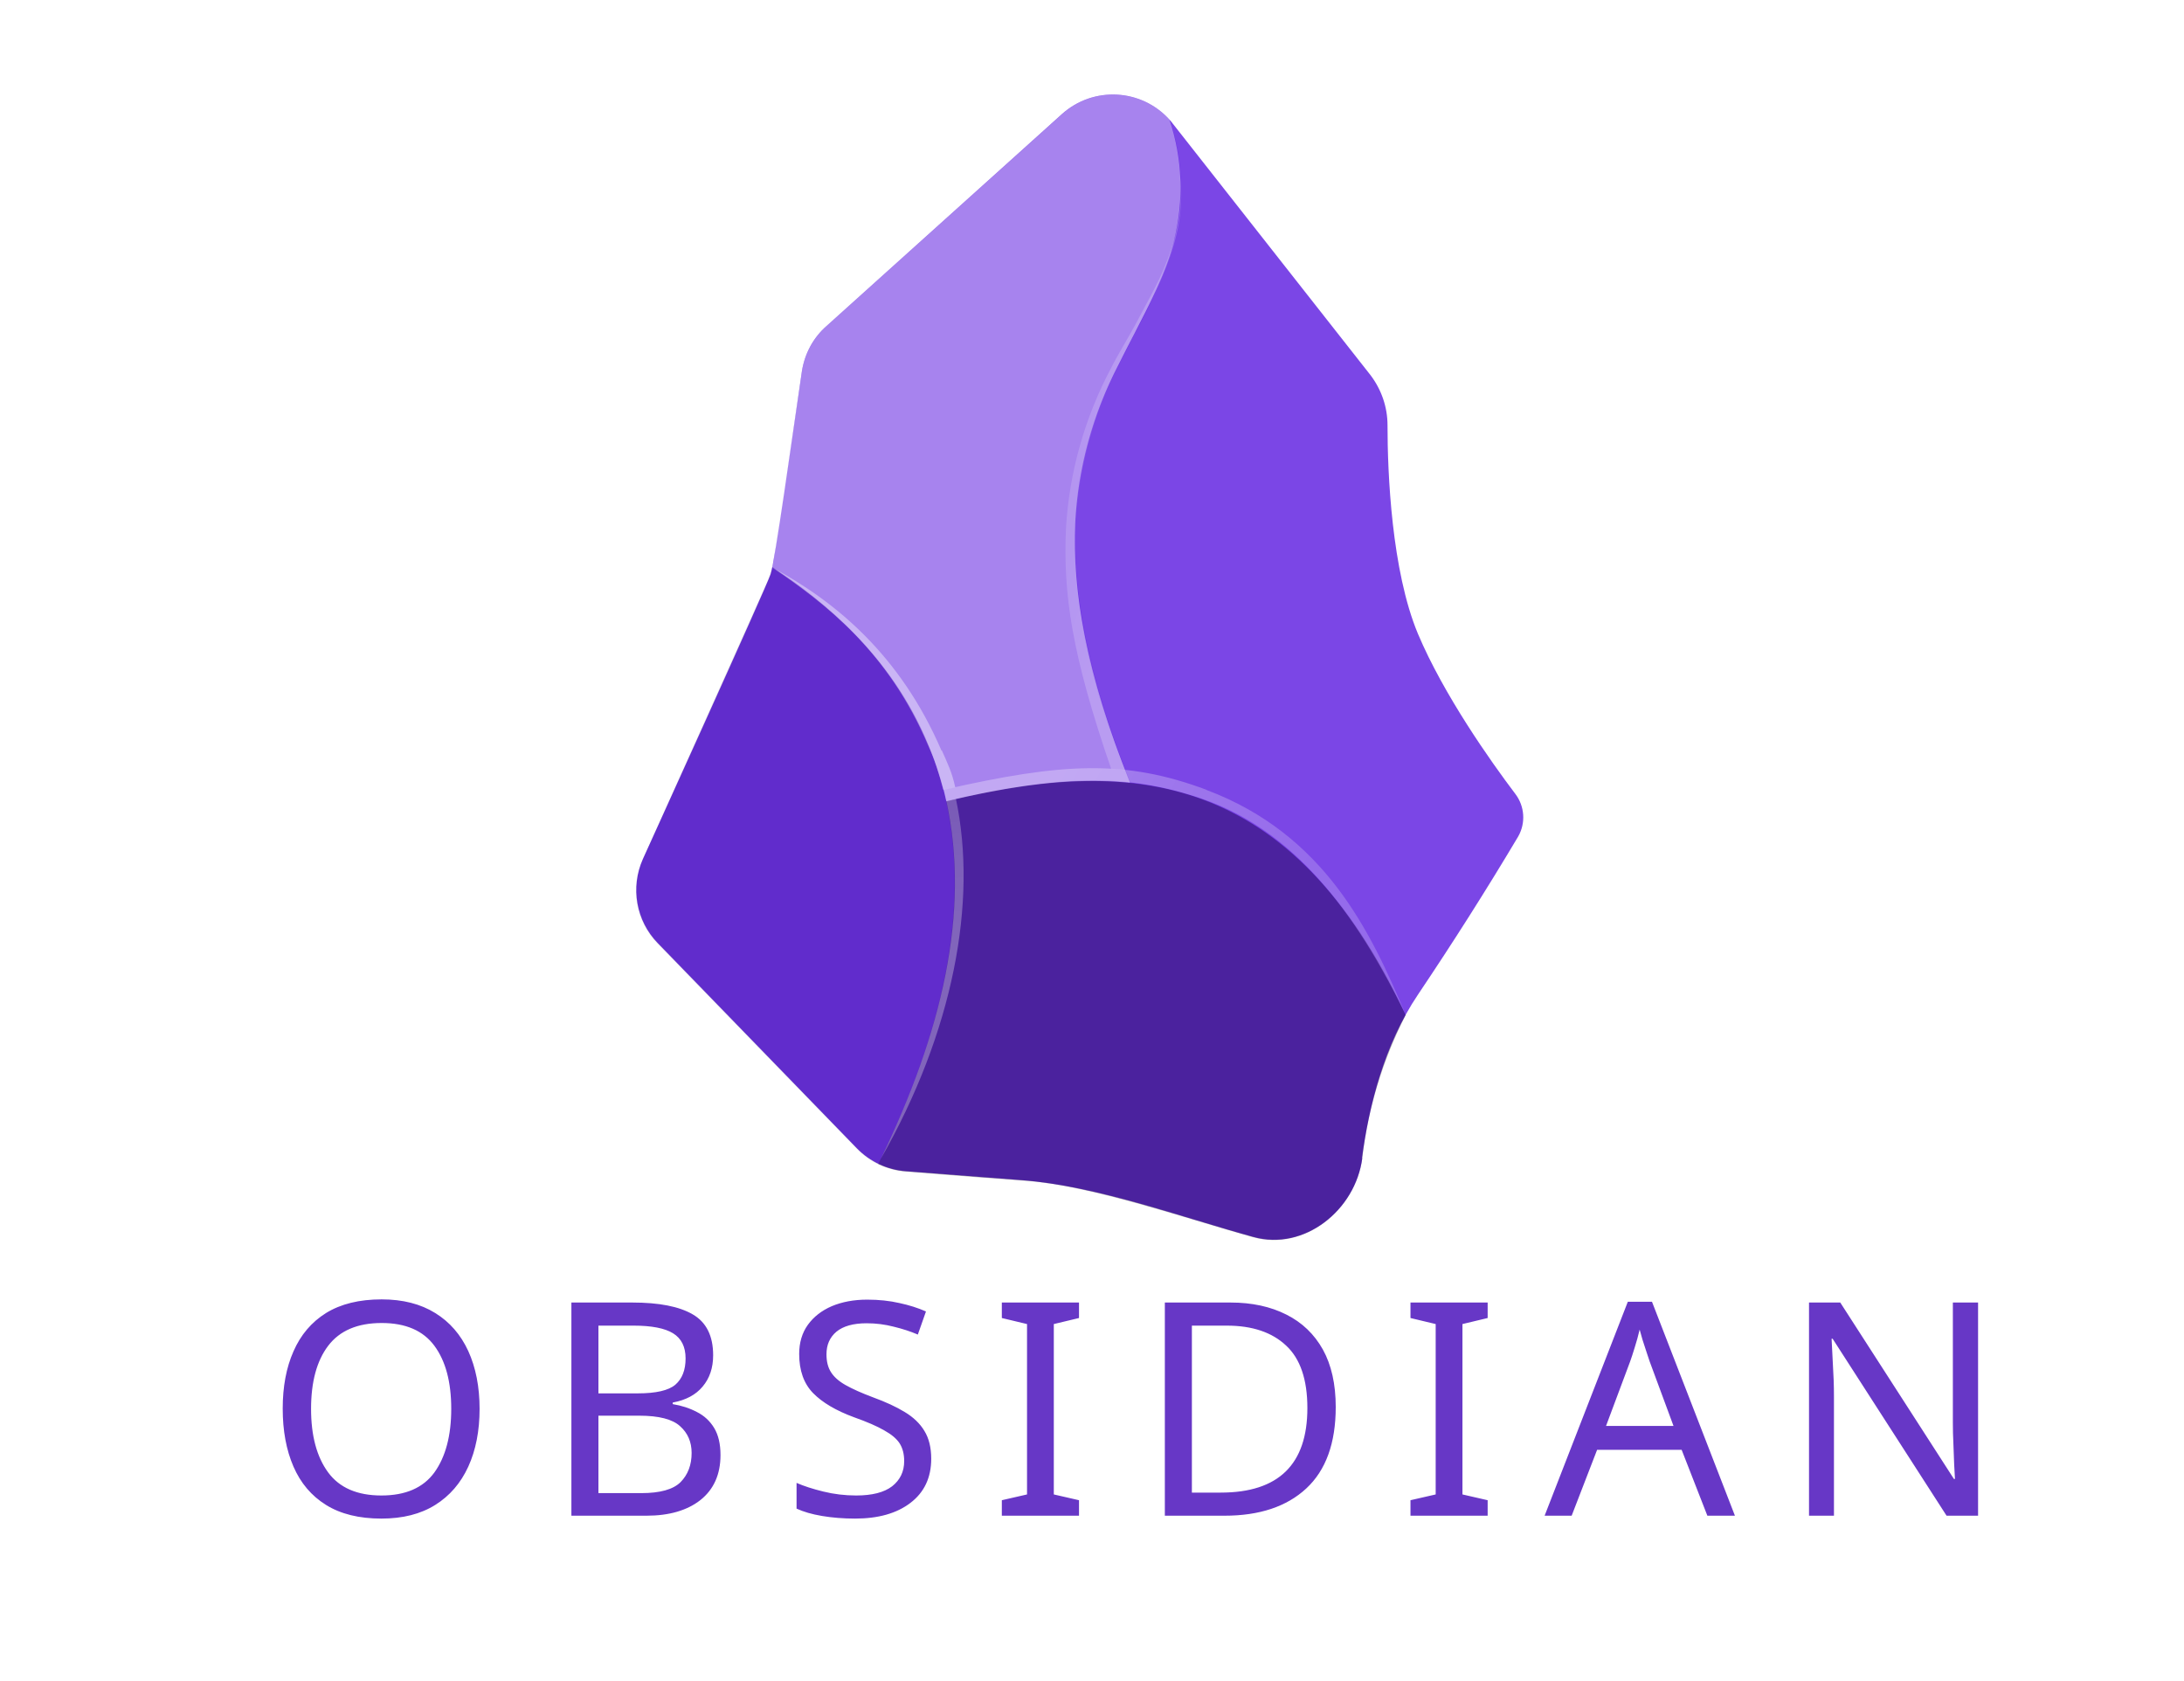
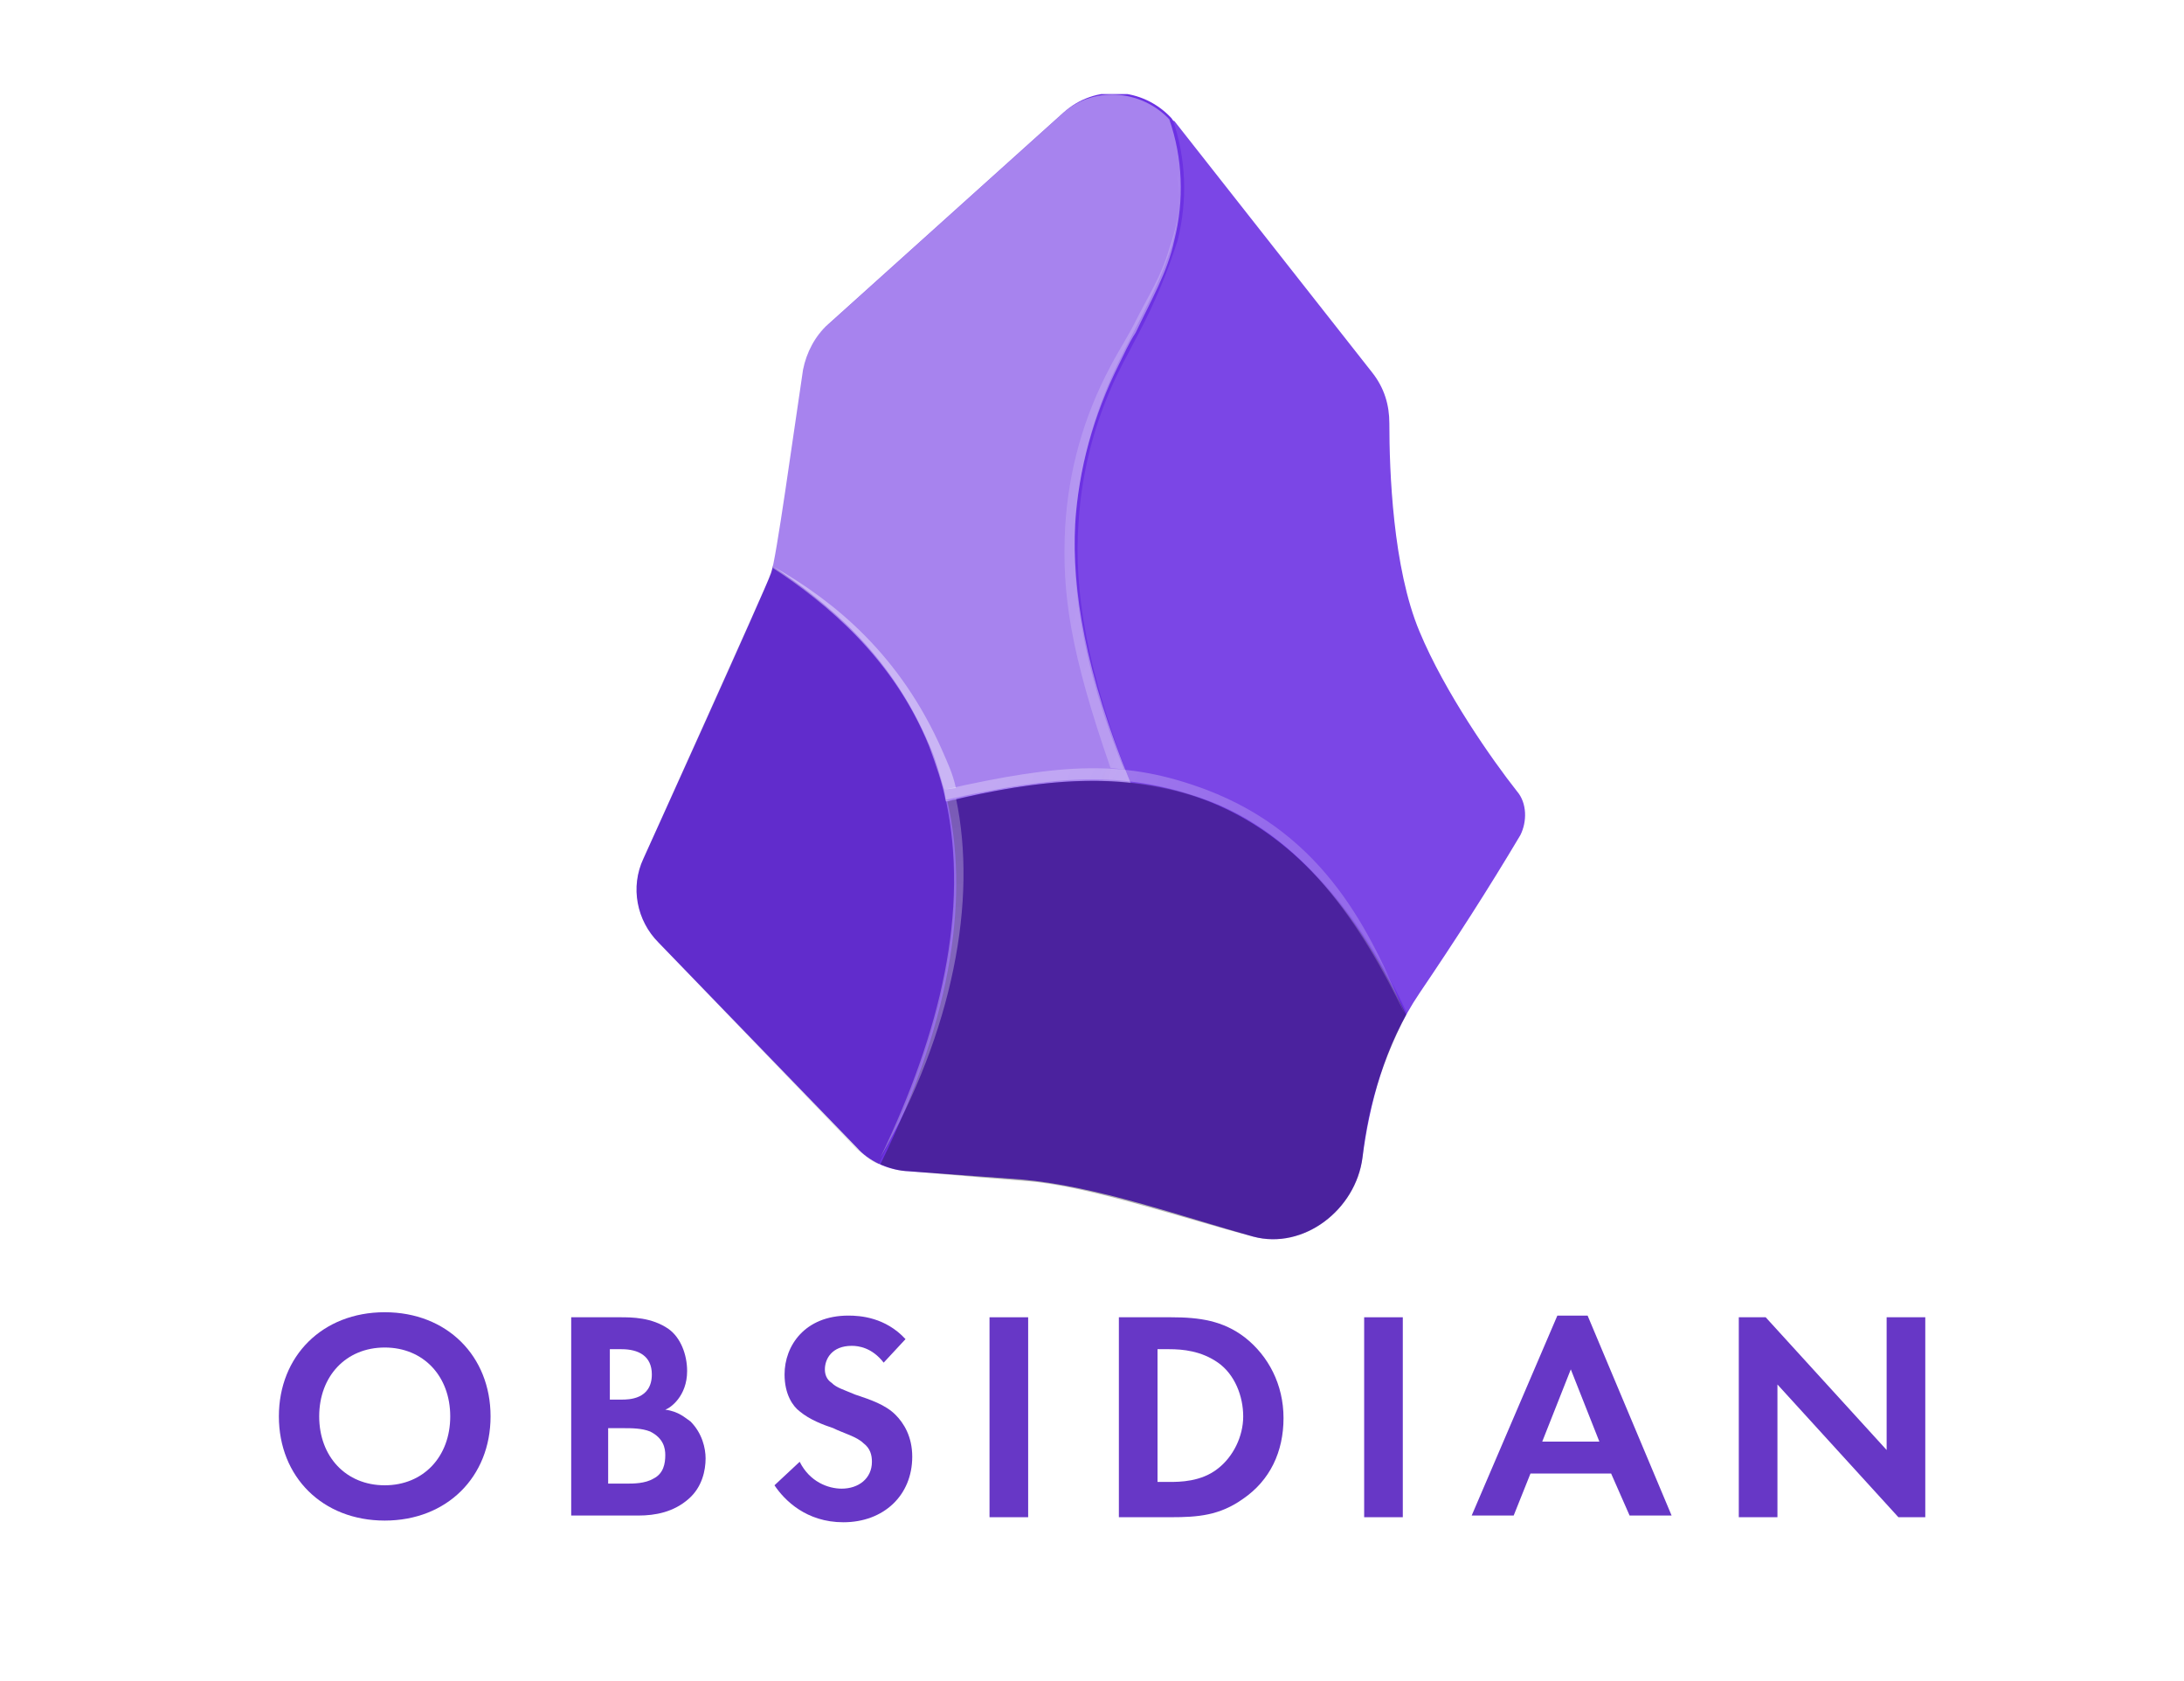
- <svg xmlns="http://www.w3.org/2000/svg" id="Layer_2" data-name="Layer 2" viewBox="0 0 130 100">
-   <defs>
-     <style>
-       .cls-1 {
-         fill: #6c31e3;
-       }
- 
-       .cls-2 {
-         fill: url(#radial-gradient-4);
-       }
- 
-       .cls-3 {
-         fill: url(#radial-gradient-6);
-       }
- 
-       .cls-3, .cls-4, .cls-5, .cls-6 {
-         fill-rule: evenodd;
-       }
- 
-       .cls-7 {
-         clip-path: url(#clippath-1);
-       }
- 
-       .cls-8 {
-         fill: url(#radial-gradient);
-       }
- 
-       .cls-4 {
-         fill: url(#radial-gradient-8);
-       }
- 
-       .cls-9 {
-         fill: url(#radial-gradient-2);
-       }
- 
-       .cls-5 {
-         fill: url(#radial-gradient-7);
-       }
- 
-       .cls-10 {
-         fill: none;
-       }
- 
-       .cls-11 {
-         fill: url(#radial-gradient-3);
-       }
- 
-       .cls-6 {
-         fill: url(#radial-gradient-5);
-       }
- 
-       .cls-12 {
-         fill: #6737c6;
-         font-family: FuturaPT-Medium, 'Futura PT';
-         font-size: 17.77px;
-         font-weight: 500;
-         letter-spacing: .15em;
-       }
-     </style>
-     <clipPath id="clippath-1">
-       <rect class="cls-10" x="32.61" y="5.63" width="68.17" height="68.17" />
-     </clipPath>
-     <radialGradient id="radial-gradient" cx="743.1" cy="-950.72" fx="743.1" fy="-950.72" r=".06" gradientTransform="translate(-208282.07 430963.99) rotate(-104.69) scale(490.66 -326.93) skewX(.08)" gradientUnits="userSpaceOnUse">
-       <stop offset="0" stop-color="#fff" stop-opacity=".4" />
-       <stop offset="1" stop-color="#000" stop-opacity=".1" />
-     </radialGradient>
-     <radialGradient id="radial-gradient-2" cx="742.65" cy="-953.1" fx="742.65" fy="-953.1" r=".06" gradientTransform="translate(-641174.59 519384.41) rotate(-82.48) scale(806.38 -595.76)" gradientUnits="userSpaceOnUse">
-       <stop offset="0" stop-color="#fff" stop-opacity=".6" />
-       <stop offset="1" stop-color="#fff" stop-opacity=".1" />
-     </radialGradient>
-     <radialGradient id="radial-gradient-3" cx="742.06" cy="-953.46" fx="742.06" fy="-953.46" r=".06" gradientTransform="translate(-546392.01 404846.93) rotate(-77.79) scale(688.45 -470.41) skewX(-.03)" gradientUnits="userSpaceOnUse">
-       <stop offset="0" stop-color="#fff" stop-opacity=".8" />
-       <stop offset="1" stop-color="#fff" stop-opacity=".4" />
-     </radialGradient>
-     <radialGradient id="radial-gradient-4" cx="744.63" cy="-951.37" fx="744.63" fy="-951.37" r=".06" gradientTransform="translate(-224409.32 478854.99) rotate(-120.5) scale(399.03 -458.71) skewX(-.23)" gradientUnits="userSpaceOnUse">
-       <stop offset="0" stop-color="#fff" stop-opacity=".3" />
-       <stop offset="1" stop-color="#000" stop-opacity=".3" />
-     </radialGradient>
-     <radialGradient id="radial-gradient-5" cx="750.45" cy="-961.39" fx="750.45" fy="-961.39" r=".06" gradientTransform="translate(284186.52 -214083.44) rotate(102.24) scale(358.3 -241.61) skewX(-.1)" gradientUnits="userSpaceOnUse">
-       <stop offset="0" stop-color="#fff" stop-opacity="0" />
-       <stop offset="1" stop-color="#fff" stop-opacity=".2" />
-     </radialGradient>
-     <radialGradient id="radial-gradient-6" cx="745.29" cy="-959.61" fx="745.29" fy="-959.61" r=".06" gradientTransform="translate(246293.15 -518402.64) rotate(45.32) scale(264.01 -562.33) skewX(.28)" gradientUnits="userSpaceOnUse">
-       <stop offset="0" stop-color="#fff" stop-opacity=".2" />
-       <stop offset="1" stop-color="#fff" stop-opacity=".4" />
-     </radialGradient>
-     <radialGradient id="radial-gradient-7" cx="749.51" cy="-958.73" fx="749.51" fy="-958.73" r=".06" gradientTransform="translate(543989.36 -245933.7) rotate(86.04) scale(274.88 -583.71) skewX(-.39)" gradientUnits="userSpaceOnUse">
-       <stop offset="0" stop-color="#fff" stop-opacity=".2" />
-       <stop offset="1" stop-color="#fff" stop-opacity=".3" />
-     </radialGradient>
-     <radialGradient id="radial-gradient-8" cx="746.93" cy="-954.54" fx="746.93" fy="-954.54" r=".06" gradientTransform="translate(-346363.39 1418313.96) rotate(-152.29) scale(471.76 -1484.16) skewX(-.05)" gradientUnits="userSpaceOnUse">
-       <stop offset="0" stop-color="#fff" stop-opacity=".2" />
-       <stop offset=".5" stop-color="#fff" stop-opacity=".2" />
-       <stop offset="1" stop-color="#fff" stop-opacity=".3" />
-     </radialGradient>
-   </defs>
-   <g id="Layer_1-2" data-name="Layer 1">
+ <svg xmlns="http://www.w3.org/2000/svg" xmlns:xlink="http://www.w3.org/1999/xlink" version="1.1" id="Layer_2_00000013186849617082977600000003451091895059579825_" x="0px" y="0px" viewBox="0 0 130 100" style="enable-background:new 0 0 130 100;" xml:space="preserve">
+   <style type="text/css">
+ 	.st0{clip-path:url(#SVGID_00000005224274926670059560000013221697421191433395_);}
+ 	.st1{fill:#6C31E3;}
+ 	.st2{fill:url(#SVGID_00000036242792661601717070000000909202851989938827_);}
+ 	.st3{fill:url(#SVGID_00000106833003107423234920000002461298742078634137_);}
+ 	.st4{fill:url(#SVGID_00000087378544819715668070000002902330293748700095_);}
+ 	.st5{fill:url(#SVGID_00000060753101082123372510000016034702797303757229_);}
+ 	.st6{fill-rule:evenodd;clip-rule:evenodd;fill:url(#SVGID_00000157291253906689071530000011412761242188472497_);}
+ 	.st7{fill-rule:evenodd;clip-rule:evenodd;fill:url(#SVGID_00000025438288525109726730000004116657411648737187_);}
+ 	.st8{fill-rule:evenodd;clip-rule:evenodd;fill:url(#SVGID_00000025409939247402821670000015167466544379800255_);}
+ 	.st9{fill-rule:evenodd;clip-rule:evenodd;fill:url(#SVGID_00000127737131559790063080000015517207942633799301_);}
+ 	.st10{enable-background:new    ;}
+ 	.st11{fill:#6737C6;}
+ </style>
+   <g id="Layer_1-2">
    <g>
-       <g class="cls-7">
-         <g>
-           <path class="cls-1" d="m81.09,68.92c-.41,3.12-3.46,5.54-6.48,4.7-4.31-1.18-9.31-3.04-13.79-3.38l-6.88-.53c-1.11-.08-2.15-.56-2.93-1.36l-11.85-12.21c-1.3-1.33-1.65-3.32-.89-5.02,0,0,7.32-16.11,7.6-16.95.27-.84,1.28-8.15,1.86-12.06.16-1.05.67-2,1.46-2.7l14.02-12.62c1.87-1.68,4.74-1.52,6.41.34.07.07.13.15.19.23l11.77,14.97c.65.86,1.01,1.9,1.01,2.98,0,2.84.24,8.65,1.81,12.41,1.53,3.63,4.33,7.59,5.79,9.52.57.74.64,1.75.17,2.56-1.9,3.19-3.89,6.32-5.96,9.4-2,2.97-2.92,6.64-3.33,9.73h.01Z" />
-           <path class="cls-8" d="m52.28,69.28c5.51-11.18,5.35-19.2,3.01-24.9-2.16-5.27-6.16-8.59-9.32-10.65-.08.31-.17.59-.29.87l-7.42,16.54c-.77,1.69-.42,3.69.88,5.02l11.86,12.21c.37.38.8.7,1.28.93h0Z" />
-           <path class="cls-9" d="m67.26,46.58c1.49.16,2.96.48,4.37,1.01,4.53,1.69,8.65,5.49,12.05,12.82.24-.41.48-.83.75-1.22,2.07-3.08,4.06-6.21,5.96-9.4.48-.81.41-1.82-.17-2.56-1.46-1.94-4.26-5.88-5.79-9.52-1.57-3.75-1.8-9.59-1.81-12.41,0-1.08-.35-2.13-1.01-2.98l-11.78-14.97c-.06-.08-.13-.15-.2-.23.78,2.32.87,4.82.27,7.19-.57,1.92-1.36,3.76-2.34,5.5l-.96,1.89c-1.54,2.93-2.42,6.15-2.58,9.45-.16,3.91.64,8.84,3.26,15.42Z" />
-           <path class="cls-11" d="m67.26,46.58c-2.62-6.58-3.44-11.5-3.26-15.43.16-3.3,1.05-6.53,2.58-9.45.31-.64.64-1.26.96-1.88.95-1.85,1.86-3.59,2.34-5.51.6-2.37.51-4.87-.27-7.19-1.68-1.85-4.55-2-6.4-.32l-14.03,12.62c-.78.71-1.3,1.66-1.45,2.7l-1.7,11.32-.07.31c3.17,2.06,7.19,5.38,9.33,10.65.44,1.07.79,2.17,1.04,3.3,3.73-.91,7.42-1.46,10.93-1.11h0Z" />
-           <path class="cls-2" d="m74.61,73.64c3.02.83,6.07-1.6,6.48-4.71.34-2.97,1.22-5.85,2.58-8.51-3.41-7.32-7.52-11.13-12.04-12.82-4.79-1.78-10.01-1.2-15.31.09,1.18,5.38.48,12.42-4.05,21.6.53.24,1.08.4,1.66.44,0,0,3.25.27,7.14.55,3.86.27,9.64,2.28,13.53,3.36h0Z" />
+       <g>
+         <defs>
+           <rect id="SVGID_1_" x="32.6" y="5.6" width="68.2" height="68.2" />
+         </defs>
+         <clipPath id="SVGID_00000026144784267143995980000005601136037894327975_">
+           <use xlink:href="#SVGID_1_" style="overflow:visible;" />
+         </clipPath>
+         <g style="clip-path:url(#SVGID_00000026144784267143995980000005601136037894327975_);">
          <g>
-             <path class="cls-6" d="m64.03,30.9c-.17,3.89.32,8.36,2.94,14.93l-.83-.07c-2.36-6.86-2.86-10.39-2.69-14.33.2-3.35,1.13-6.62,2.72-9.59.32-.65,1.07-1.88,1.4-2.5.95-1.82,1.58-2.8,2.13-4.47.76-2.33.6-3.45.51-4.54.61,3.98-1.69,7.46-3.42,10.97-1.59,2.96-2.53,6.23-2.76,9.59h0Z" />
-             <path class="cls-3" d="m56.06,44.66c.32.72.61,1.3.8,2.2l-.71.15c-.28-1.04-.51-1.78-.91-2.66-2.37-5.59-6.16-8.47-9.28-10.58,3.75,2.02,7.62,5.19,10.08,10.9h.01Z" />
-             <path class="cls-5" d="m56.9,47.55c1.3,6.12-.16,13.87-4.47,21.42,3.61-7.48,5.35-14.66,3.9-21.3l.57-.12Z" />
-             <path class="cls-4" d="m71.8,47.01c7.07,2.65,9.8,8.47,11.84,13.31-2.53-5.07-6.02-10.69-12.09-12.78-4.63-1.57-8.53-1.38-15.22.13l-.15-.67c7.08-1.61,10.78-1.8,15.62,0h0Z" />
+             <path class="st1" d="M81.1,68.9c-0.4,3.1-3.5,5.5-6.5,4.7c-4.3-1.2-9.3-3-13.8-3.4l-6.9-0.5c-1.1-0.1-2.2-0.6-2.9-1.4       L39.2,56.1c-1.3-1.3-1.7-3.3-0.9-5c0,0,7.3-16.1,7.6-17c0.3-0.8,1.3-8.1,1.9-12.1c0.2-1,0.7-2,1.5-2.7l14-12.6       c1.9-1.7,4.7-1.5,6.4,0.3c0.1,0.1,0.1,0.2,0.2,0.2l11.8,15c0.7,0.9,1,1.9,1,3c0,2.8,0.2,8.6,1.8,12.4c1.5,3.6,4.3,7.6,5.8,9.5       c0.6,0.7,0.6,1.8,0.2,2.6c-1.9,3.2-3.9,6.3-6,9.4C82.4,62.2,81.5,65.8,81.1,68.9L81.1,68.9L81.1,68.9z" />
+             <radialGradient id="SVGID_00000127045251854820094440000017080008418621606068_" cx="-152.323" cy="1543.986" r="6.000000e-02" gradientTransform="matrix(-124.4261 -474.6213 316.4171 -82.2432 -507415.438 54769.258)" gradientUnits="userSpaceOnUse">
+               <stop offset="0" style="stop-color:#FFFFFF;stop-opacity:0.4" />
+               <stop offset="1" style="stop-color:#000000;stop-opacity:0.1" />
+             </radialGradient>
+             <path style="fill:url(#SVGID_00000127045251854820094440000017080008418621606068_);" d="M52.3,69.3c5.5-11.2,5.3-19.2,3-24.9       c-2.2-5.3-6.2-8.6-9.3-10.7c-0.1,0.3-0.2,0.6-0.3,0.9l-7.4,16.5c-0.8,1.7-0.4,3.7,0.9,5L51,68.4C51.4,68.7,51.8,69.1,52.3,69.3       L52.3,69.3L52.3,69.3z" />
+             <radialGradient id="SVGID_00000029755172743886039660000012457560261417271997_" cx="-151.806" cy="1545.695" r="6.000000e-02" gradientTransform="matrix(105.5327 -799.4445 590.636 77.9684 -896788.188 -241887.328)" gradientUnits="userSpaceOnUse">
+               <stop offset="0" style="stop-color:#FFFFFF;stop-opacity:0.6" />
+               <stop offset="1" style="stop-color:#FFFFFF;stop-opacity:0.1" />
+             </radialGradient>
+             <path style="fill:url(#SVGID_00000029755172743886039660000012457560261417271997_);" d="M67.3,46.6c1.5,0.2,3,0.5,4.4,1       c4.5,1.7,8.7,5.5,12.1,12.8c0.2-0.4,0.5-0.8,0.8-1.2c2.1-3.1,4.1-6.2,6-9.4c0.5-0.8,0.4-1.8-0.2-2.6c-1.5-1.9-4.3-5.9-5.8-9.5       c-1.6-3.8-1.8-9.6-1.8-12.4c0-1.1-0.3-2.1-1-3l-11.8-15c-0.1-0.1-0.1-0.2-0.2-0.2c0.8,2.3,0.9,4.8,0.3,7.2       c-0.6,1.9-1.4,3.8-2.3,5.5l-1,1.9c-1.5,2.9-2.4,6.1-2.6,9.4C63.9,35.1,64.7,40,67.3,46.6L67.3,46.6z" />
+             <radialGradient id="SVGID_00000147184076841639323130000010415233914587594636_" cx="-152.361" cy="1546.537" r="6.000000e-02" gradientTransform="matrix(145.604 -672.8766 459.8451 99.1372 -688884.5 -255783.828)" gradientUnits="userSpaceOnUse">
+               <stop offset="0" style="stop-color:#FFFFFF;stop-opacity:0.8" />
+               <stop offset="1" style="stop-color:#FFFFFF;stop-opacity:0.4" />
+             </radialGradient>
+             <path style="fill:url(#SVGID_00000147184076841639323130000010415233914587594636_);" d="M67.3,46.6C64.6,40,63.8,35.1,64,31.2       c0.2-3.3,1.1-6.5,2.6-9.5c0.3-0.6,0.6-1.3,1-1.9c0.9-1.9,1.9-3.6,2.3-5.5c0.6-2.4,0.5-4.9-0.3-7.2c-1.7-1.8-4.6-2-6.4-0.3       l-14,12.6c-0.8,0.7-1.3,1.7-1.5,2.7L46,33.4L46,33.8c3.2,2.1,7.2,5.4,9.3,10.6c0.4,1.1,0.8,2.2,1,3.3       C60.1,46.8,63.8,46.2,67.3,46.6L67.3,46.6L67.3,46.6z" />
+             <radialGradient id="SVGID_00000011723924365241912690000006264138309315835325_" cx="-151.568" cy="1543.508" r="6.000000e-02" gradientTransform="matrix(-202.523 -343.8159 394.4249 -234.1931 -639464.062 309402.719)" gradientUnits="userSpaceOnUse">
+               <stop offset="0" style="stop-color:#FFFFFF;stop-opacity:0.3" />
+               <stop offset="1" style="stop-color:#000000;stop-opacity:0.3" />
+             </radialGradient>
+             <path style="fill:url(#SVGID_00000011723924365241912690000006264138309315835325_);" d="M74.6,73.6c3,0.8,6.1-1.6,6.5-4.7       c0.3-3,1.2-5.8,2.6-8.5c-3.4-7.3-7.5-11.1-12-12.8c-4.8-1.8-10-1.2-15.3,0.1c1.2,5.4,0.5,12.4-4,21.6c0.5,0.2,1.1,0.4,1.7,0.4       c0,0,3.2,0.3,7.1,0.6C64.9,70.6,70.7,72.6,74.6,73.6L74.6,73.6L74.6,73.6z" />
+             <g>
+               <radialGradient id="SVGID_00000013899389421425885240000006804268226460183192_" cx="-142.738" cy="1548.345" r="6.000000e-02" gradientTransform="matrix(-75.9621 350.1552 -236.2504 -50.6119 355006.344 128377.922)" gradientUnits="userSpaceOnUse">
+                 <stop offset="0" style="stop-color:#FFFFFF;stop-opacity:0" />
+                 <stop offset="1" style="stop-color:#FFFFFF;stop-opacity:0.2" />
+               </radialGradient>
+               <path style="fill-rule:evenodd;clip-rule:evenodd;fill:url(#SVGID_00000013899389421425885240000006804268226460183192_);" d="        M64,30.9c-0.2,3.9,0.3,8.4,2.9,14.9l-0.8-0.1c-2.4-6.9-2.9-10.4-2.7-14.3c0.2-3.4,1.1-6.6,2.7-9.6c0.3-0.6,1.1-1.9,1.4-2.5        c0.9-1.8,1.6-2.8,2.1-4.5c0.8-2.3,0.6-3.4,0.5-4.5c0.6,4-1.7,7.5-3.4,11C65.2,24.3,64.3,27.5,64,30.9L64,30.9L64,30.9z" />
+               <radialGradient id="SVGID_00000029020702477292383440000015472364403273613984_" cx="-145.014" cy="1550.091" r="6.000000e-02" gradientTransform="matrix(185.6377 187.723 -400.7491 394.483 648202 -584206.75)" gradientUnits="userSpaceOnUse">
+                 <stop offset="0" style="stop-color:#FFFFFF;stop-opacity:0.2" />
+                 <stop offset="1" style="stop-color:#FFFFFF;stop-opacity:0.4" />
+               </radialGradient>
+               <path style="fill-rule:evenodd;clip-rule:evenodd;fill:url(#SVGID_00000029020702477292383440000015472364403273613984_);" d="        M56.1,44.7c0.3,0.7,0.6,1.3,0.8,2.2L56.2,47c-0.3-1-0.5-1.8-0.9-2.7c-2.4-5.6-6.2-8.5-9.3-10.6C49.7,35.8,53.6,39,56.1,44.7        L56.1,44.7L56.1,44.7z" />
+               <radialGradient id="SVGID_00000051384505122504199950000003284571082429373877_" cx="-142.481" cy="1548.26" r="6.000000e-02" gradientTransform="matrix(18.9832 274.2237 -582.1872 42.1776 904139 -26193.674)" gradientUnits="userSpaceOnUse">
+                 <stop offset="0" style="stop-color:#FFFFFF;stop-opacity:0.2" />
+                 <stop offset="1" style="stop-color:#FFFFFF;stop-opacity:0.3" />
+               </radialGradient>
+               <path style="fill-rule:evenodd;clip-rule:evenodd;fill:url(#SVGID_00000051384505122504199950000003284571082429373877_);" d="        M56.9,47.5c1.3,6.1-0.2,13.9-4.5,21.4c3.6-7.5,5.3-14.7,3.9-21.3C56.3,47.7,56.9,47.6,56.9,47.5z" />
+               <radialGradient id="SVGID_00000050651770983409443010000017507476737538288522_" cx="-149.23" cy="1545.528" r="6.000000e-02" gradientTransform="matrix(-417.655 -219.3668 689.765 -1314.137 -1128292 1998365.875)" gradientUnits="userSpaceOnUse">
+                 <stop offset="0" style="stop-color:#FFFFFF;stop-opacity:0.2" />
+                 <stop offset="0.5" style="stop-color:#FFFFFF;stop-opacity:0.2" />
+                 <stop offset="1" style="stop-color:#FFFFFF;stop-opacity:0.3" />
+               </radialGradient>
+               <path style="fill-rule:evenodd;clip-rule:evenodd;fill:url(#SVGID_00000050651770983409443010000017507476737538288522_);" d="        M71.8,47c7.1,2.7,9.8,8.5,11.8,13.3c-2.5-5.1-6-10.7-12.1-12.8c-4.6-1.6-8.5-1.4-15.2,0.1L56.2,47C63.3,45.4,67,45.2,71.8,47        L71.8,47L71.8,47z" />
+             </g>
          </g>
        </g>
      </g>
-       <text class="cls-12" transform="translate(15.75 90.21)">
-         <tspan x="0" y="0">OBSIDIAN</tspan>
-       </text>
+       <g class="st10">
+         <path class="st11" d="M29.2,84.3c0,3.6-2.6,6.2-6.3,6.2c-3.7,0-6.3-2.6-6.3-6.2c0-3.6,2.6-6.2,6.3-6.2     C26.6,78.1,29.2,80.7,29.2,84.3z M26.8,84.3c0-2.4-1.6-4.1-3.9-4.1c-2.3,0-3.9,1.7-3.9,4.1c0,2.4,1.6,4.1,3.9,4.1     C25.2,88.4,26.8,86.7,26.8,84.3z" />
+         <path class="st11" d="M36.9,78.4c0.7,0,1.9,0,2.9,0.7c0.7,0.5,1.1,1.5,1.1,2.5c0,1.5-1,2.2-1.3,2.3c0.8,0.1,1.2,0.5,1.5,0.7     c0.7,0.7,0.9,1.6,0.9,2.2c0,0.7-0.2,1.7-1,2.4c-0.9,0.8-2,1-3,1h-4V78.4H36.9z M36.3,83.3H37c0.4,0,1.8,0,1.8-1.5     c0-1.1-0.8-1.5-1.8-1.5h-0.7V83.3z M36.3,88.3h1c0.4,0,1.1,0,1.6-0.3c0.6-0.3,0.7-0.9,0.7-1.4c0-0.4-0.1-1-0.9-1.4     c-0.5-0.2-1.1-0.2-1.6-0.2h-0.9V88.3z" />
+         <path class="st11" d="M52.6,81.1c-0.7-0.9-1.5-1-1.9-1c-1.2,0-1.6,0.8-1.6,1.4c0,0.3,0.1,0.6,0.4,0.8c0.3,0.3,0.7,0.4,1.4,0.7     c0.9,0.3,1.8,0.6,2.4,1.2c0.5,0.5,1,1.3,1,2.5c0,2.3-1.7,3.9-4.1,3.9c-2.2,0-3.5-1.3-4.1-2.2l1.5-1.4c0.6,1.2,1.7,1.6,2.5,1.6     c1,0,1.8-0.6,1.8-1.6c0-0.4-0.1-0.8-0.5-1.1c-0.4-0.4-1.2-0.6-1.8-0.9c-0.6-0.2-1.4-0.5-2-1c-0.4-0.3-0.9-1-0.9-2.2     c0-1.7,1.2-3.5,3.8-3.5c0.7,0,2.2,0.1,3.4,1.4L52.6,81.1z" />
+         <path class="st11" d="M61.2,78.4v11.9h-2.3V78.4H61.2z" />
+         <path class="st11" d="M69.7,78.4c1.7,0,3.1,0.2,4.4,1.2c1.4,1.1,2.3,2.8,2.3,4.8c0,2-0.8,3.7-2.4,4.8c-1.4,1-2.7,1.1-4.3,1.1     h-3.1V78.4H69.7z M68.9,88.2h0.7c0.6,0,1.9,0,2.9-0.8c0.9-0.7,1.5-1.9,1.5-3.1c0-1.2-0.5-2.5-1.5-3.2c-1-0.7-2.1-0.8-2.9-0.8     h-0.7V88.2z" />
+         <path class="st11" d="M83.5,78.4v11.9h-2.3V78.4H83.5z" />
+         <path class="st11" d="M95.9,87.7h-4.8l-1,2.5h-2.5l5.1-11.9h1.8l5,11.9h-2.5L95.9,87.7z M95.2,85.8l-1.7-4.3l-1.7,4.3H95.2z" />
+         <path class="st11" d="M103.5,90.2V78.4h1.6l7.2,7.9v-7.9h2.3v11.9H113l-7.2-7.9v7.9H103.5z" />
+       </g>
    </g>
  </g>
</svg>
